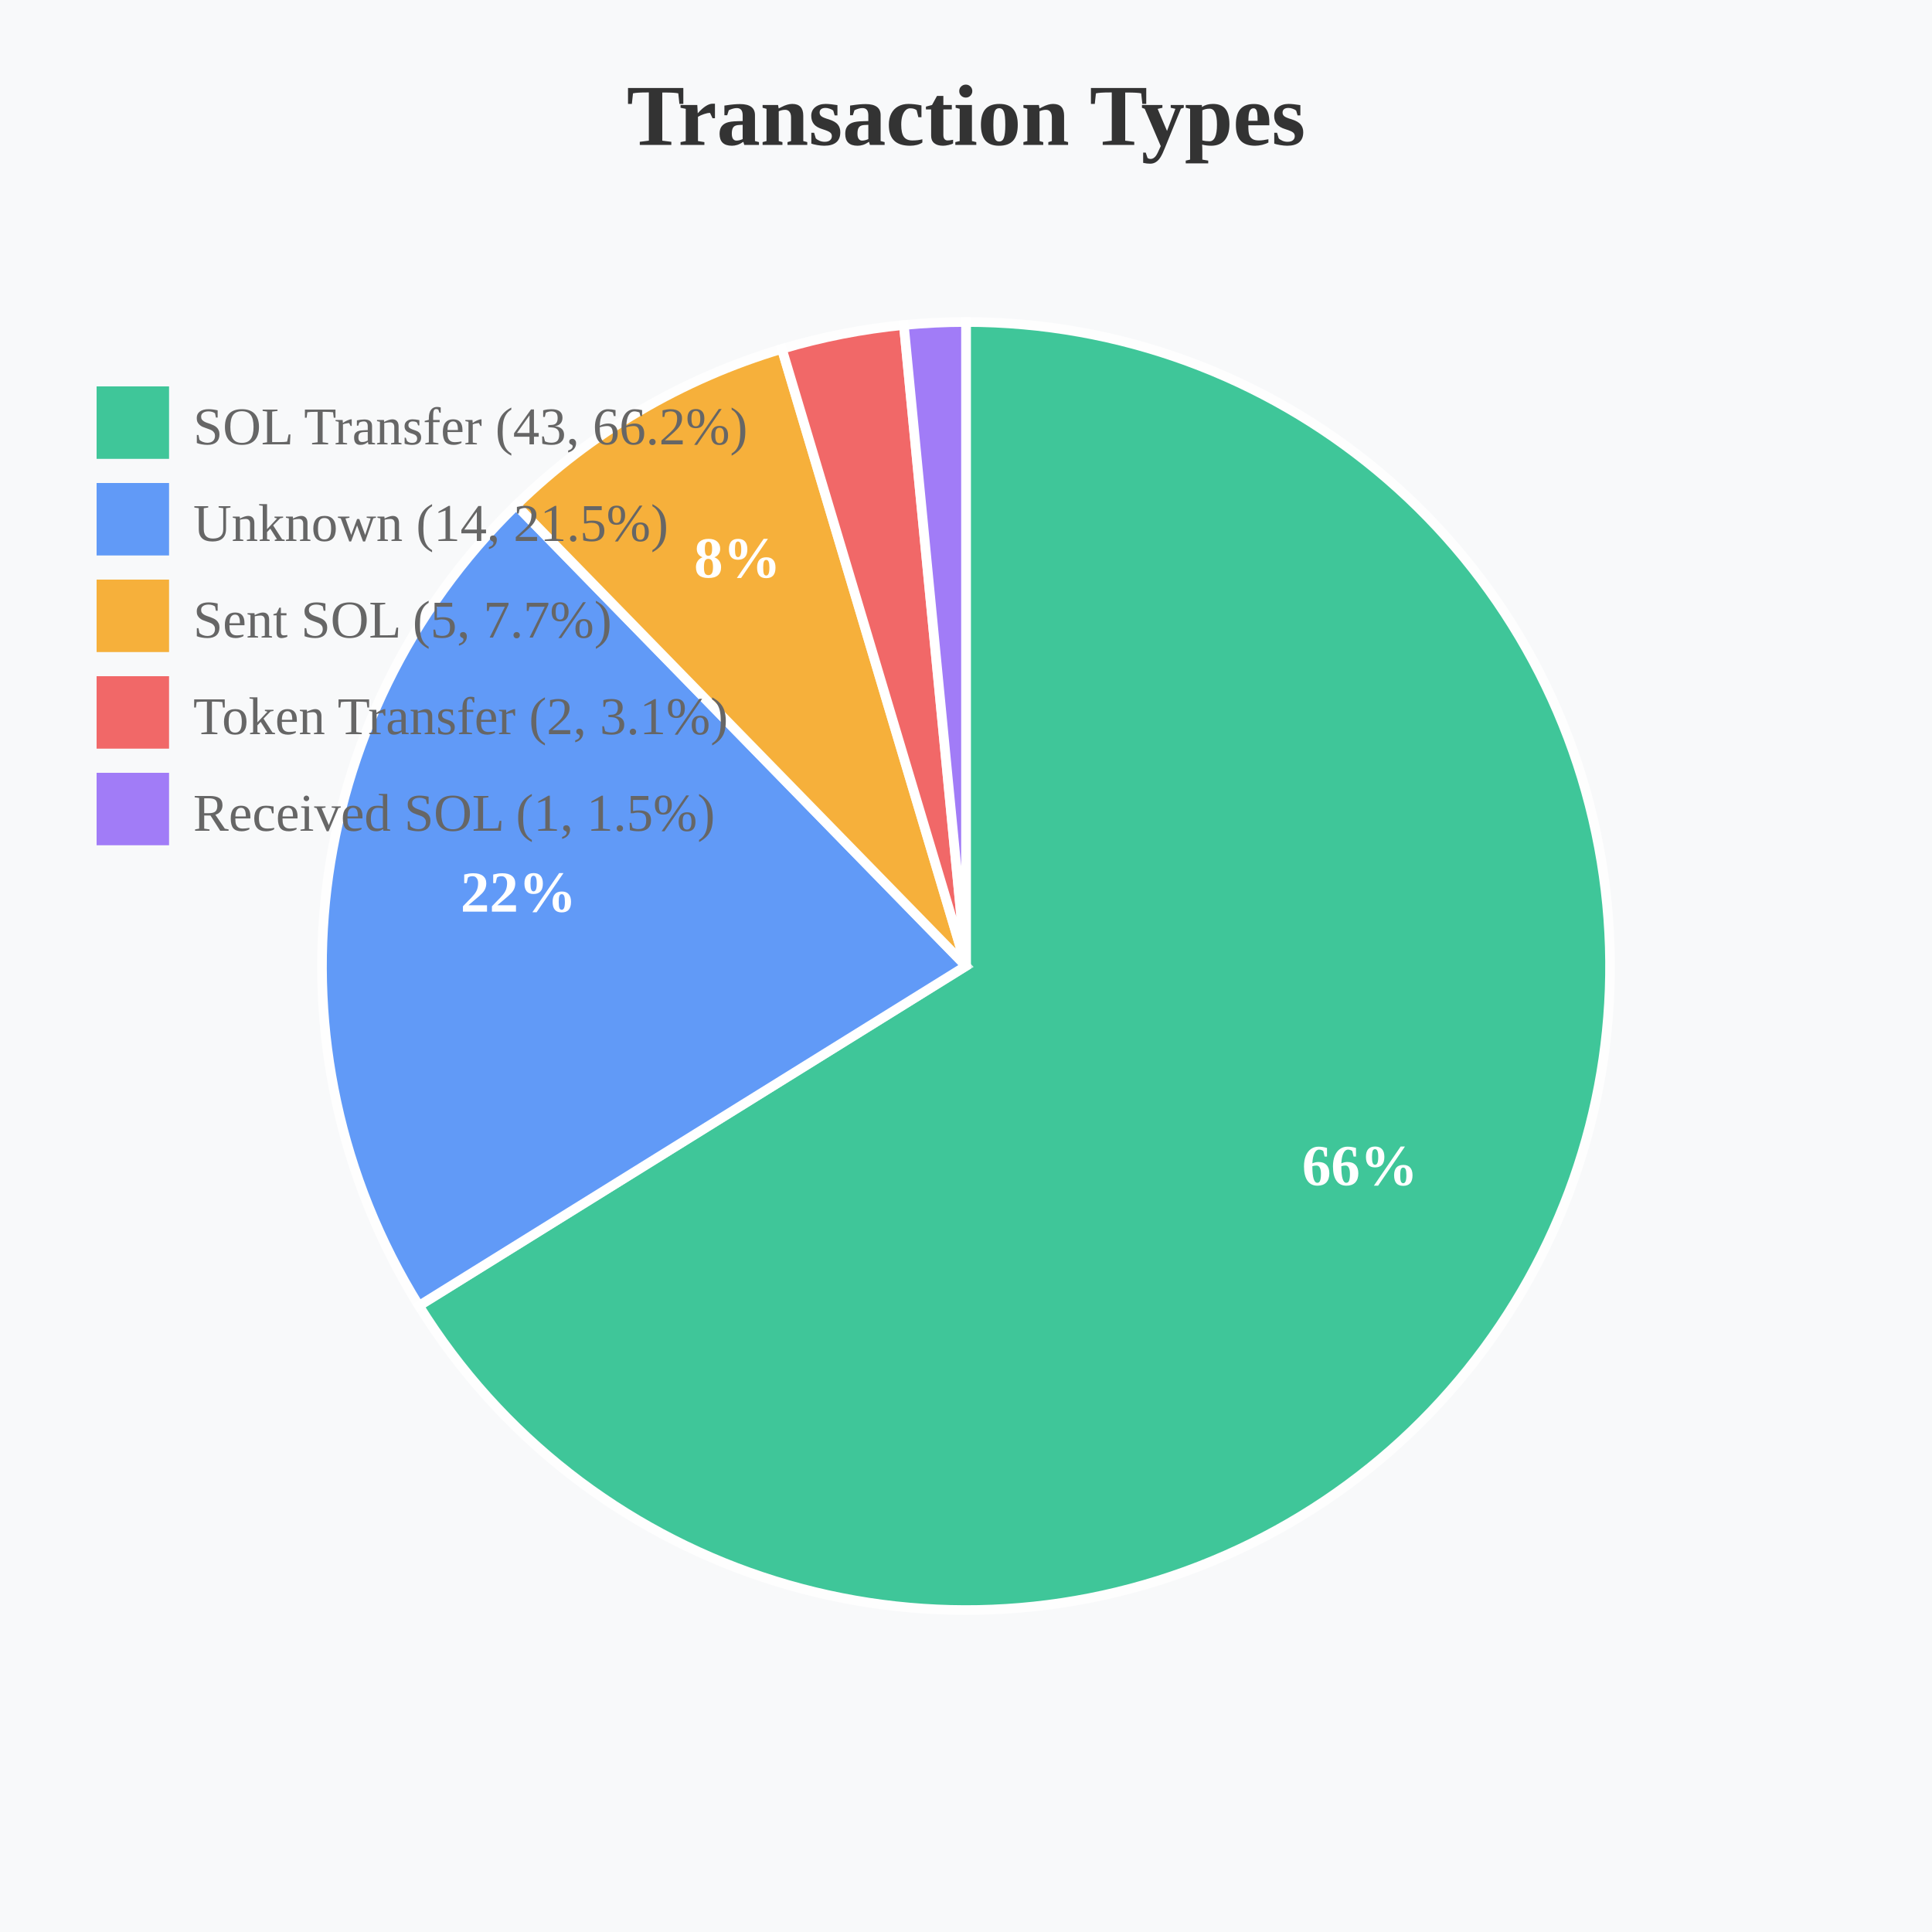
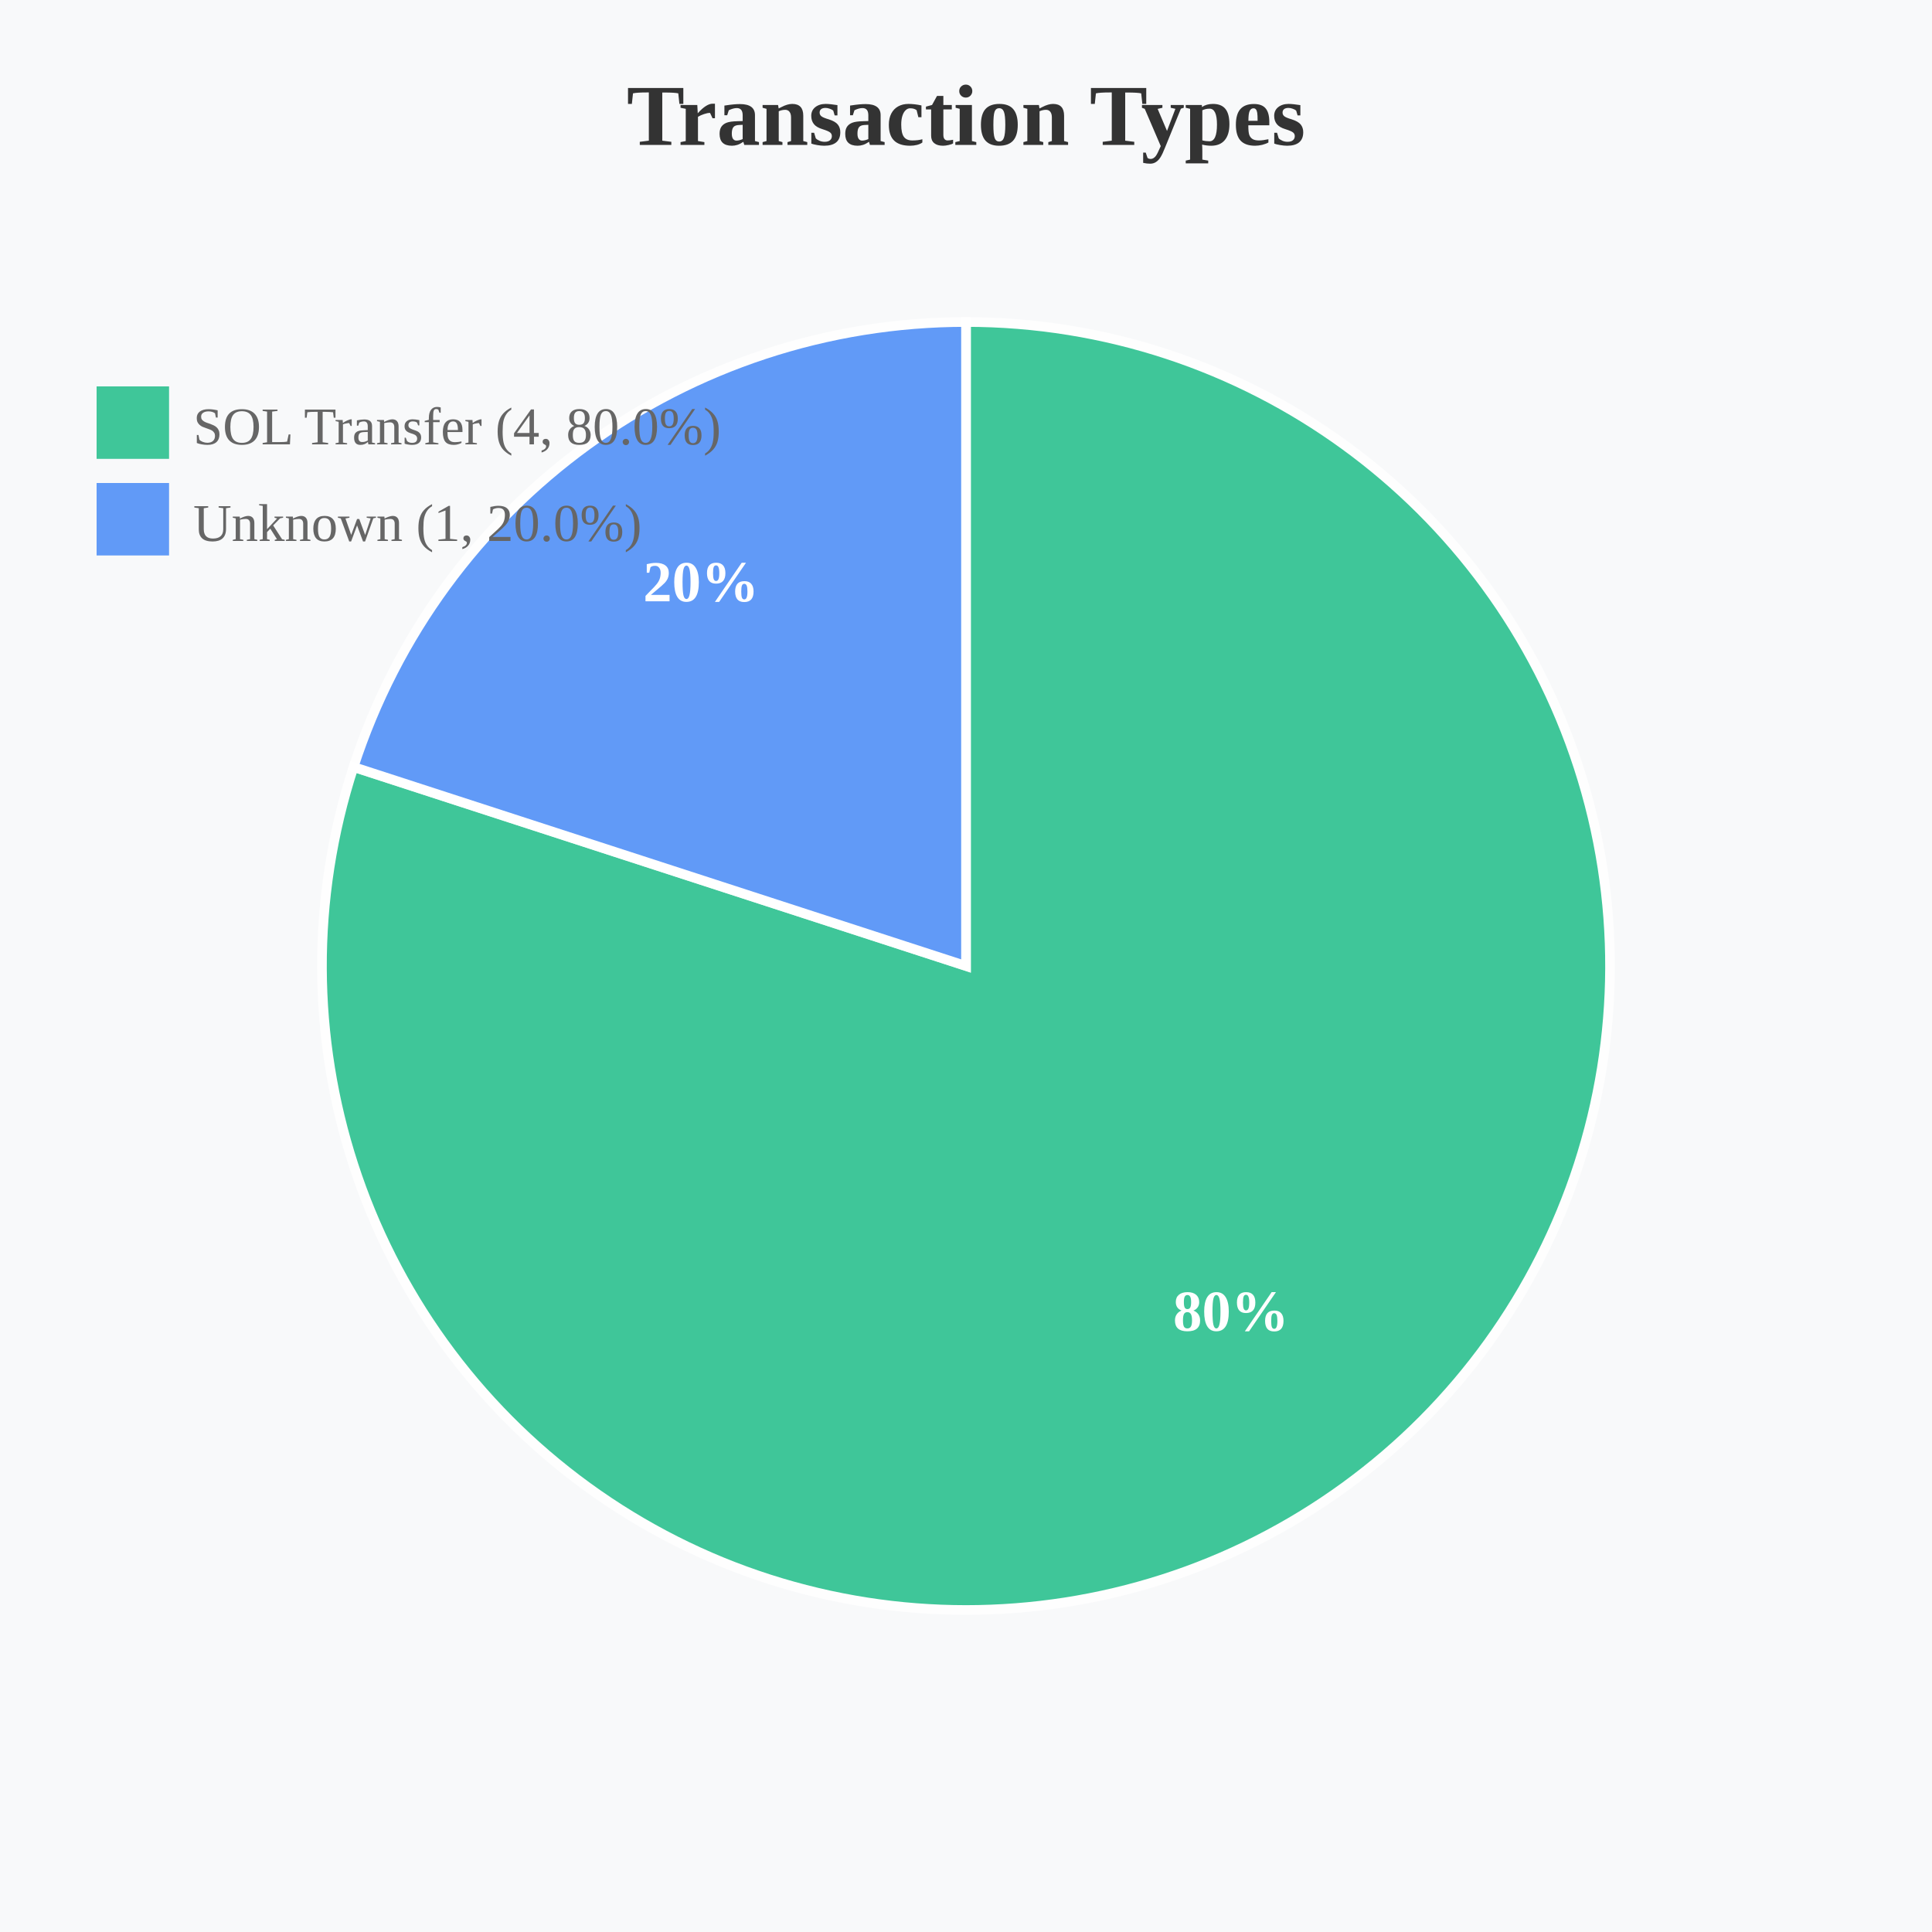
<svg xmlns="http://www.w3.org/2000/svg" width="400" height="400" viewBox="0 0 400 400">
  <rect width="400" height="400" fill="#f8f9fa" />
  <text x="200" y="30" text-anchor="middle" font-size="18" font-weight="bold" fill="#333">Transaction Types</text>
-   <path d="M 200 200 L 200 66.667 A 133.333 133.333 0 1 1 86.738 270.352 Z" fill="#10b981" opacity="0.8" stroke="#fff" stroke-width="2" />
-   <text x="281.57" y="245.358" text-anchor="middle" font-size="12" fill="#fff" font-weight="bold">66%</text>
-   <path d="M 200 200 L 86.738 270.352 A 133.333 133.333 0 0 1 106.865 104.587 Z" fill="#3b82f6" opacity="0.8" stroke="#fff" stroke-width="2" />
-   <text x="107.347" y="188.75" text-anchor="middle" font-size="12" fill="#fff" font-weight="bold">22%</text>
-   <path d="M 200 200 L 106.865 104.587 A 133.333 133.333 0 0 1 161.874 72.234 Z" fill="#f59e0b" opacity="0.8" stroke="#fff" stroke-width="2" />
-   <text x="152.684" y="119.549" text-anchor="middle" font-size="12" fill="#fff" font-weight="bold">8%</text>
-   <path d="M 200 200 L 161.874 72.234 A 133.333 133.333 0 0 1 187.131 67.289 Z" fill="#ef4444" opacity="0.8" stroke="#fff" stroke-width="2" />
-   <path d="M 200 200 L 187.131 67.289 A 133.333 133.333 0 0 1 200 66.667 Z" fill="#8b5cf6" opacity="0.8" stroke="#fff" stroke-width="2" />
+   <path d="M 200 200 L 200 66.667 A 133.333 133.333 0 1 1 73.192 158.798 Z" fill="#10b981" opacity="0.8" stroke="#fff" stroke-width="2" />
+   <text x="254.86" y="275.508" text-anchor="middle" font-size="12" fill="#fff" font-weight="bold">80%</text>
+   <path d="M 200 200 L 73.192 158.798 A 133.333 133.333 0 0 1 200 66.667 Z" fill="#3b82f6" opacity="0.8" stroke="#fff" stroke-width="2" />
+   <text x="145.14" y="124.492" text-anchor="middle" font-size="12" fill="#fff" font-weight="bold">20%</text>
  <rect x="20" y="80" width="15" height="15" fill="#10b981" opacity="0.8" />
-   <text x="40" y="92" font-size="11" fill="#666">SOL Transfer (43, 66.2%)</text>
+   <text x="40" y="92" font-size="11" fill="#666">SOL Transfer (4, 80.0%)</text>
  <rect x="20" y="100" width="15" height="15" fill="#3b82f6" opacity="0.8" />
-   <text x="40" y="112" font-size="11" fill="#666">Unknown (14, 21.5%)</text>
-   <rect x="20" y="120" width="15" height="15" fill="#f59e0b" opacity="0.8" />
-   <text x="40" y="132" font-size="11" fill="#666">Sent SOL (5, 7.7%)</text>
-   <rect x="20" y="140" width="15" height="15" fill="#ef4444" opacity="0.8" />
-   <text x="40" y="152" font-size="11" fill="#666">Token Transfer (2, 3.1%)</text>
-   <rect x="20" y="160" width="15" height="15" fill="#8b5cf6" opacity="0.8" />
-   <text x="40" y="172" font-size="11" fill="#666">Received SOL (1, 1.5%)</text>
+   <text x="40" y="112" font-size="11" fill="#666">Unknown (1, 20.0%)</text>
</svg>
